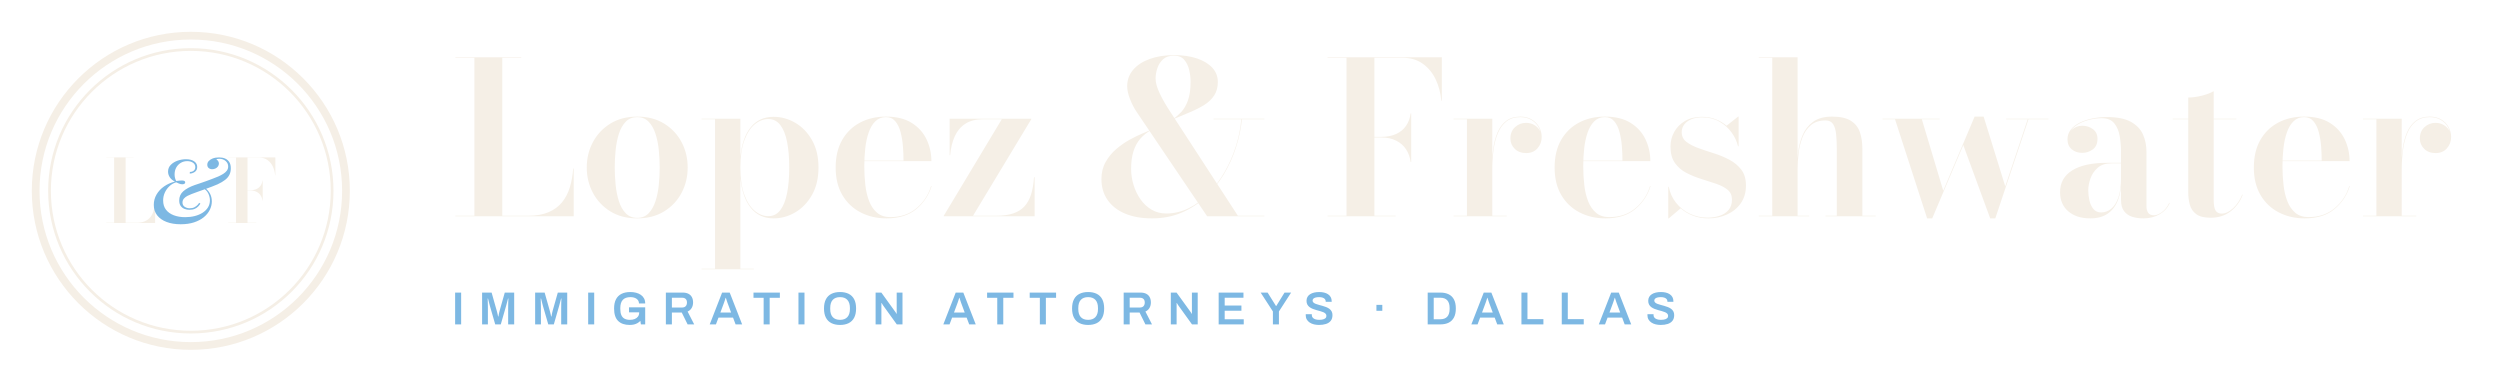
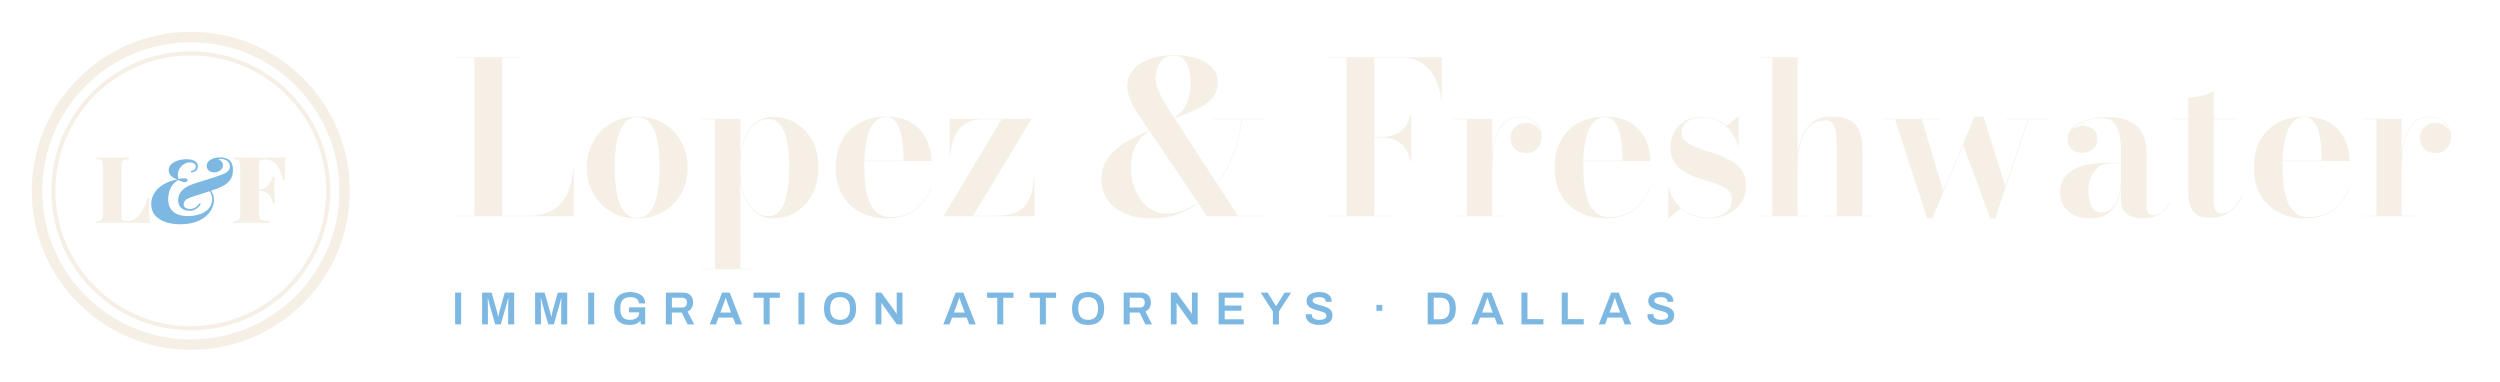
<svg xmlns="http://www.w3.org/2000/svg" viewBox="-100 -100 7861 1200">
  <g transform="scale(0.7143)">
-     <path d="M17.0 700 A683.0 683.0 0 1 1 1383.0 700 A683.0 683.0 0 1 1 17.0 700 Z" fill="none" stroke="#F5EFE6" stroke-width="34" />
-     <path d="M78.0 700 A622.0 622.0 0 1 1 1322.0 700 A622.0 622.0 0 1 1 78.0 700 Z" fill="none" stroke="#F5EFE6" stroke-width="12" />
-     <path transform="translate(321.0,841.6)" d="M6.932 0.0V-0.963H41.402V-287.887H6.932V-288.85H126.516V-287.887H92.047V-0.963H139.418Q161.178 -0.963 176.199 -7.414Q191.219 -13.865 200.655 -25.419Q210.09 -36.973 214.808 -52.667Q219.526 -68.361 220.874 -86.655H221.837V0.0Z" fill="#F5EFE6" />
-     <path transform="translate(523.0,841.6)" d="M219.102 -85.162Q215.504 -79.165 209.506 -72.767Q203.509 -66.37 194.113 -62.172Q184.717 -57.974 170.724 -57.974Q159.928 -57.974 149.733 -61.772Q139.538 -65.571 132.741 -74.567Q125.944 -83.563 125.944 -99.156Q125.944 -123.945 143.936 -139.737Q161.928 -155.53 193.513 -166.725Q201.91 -169.524 214.904 -173.922Q227.898 -178.32 242.491 -183.518Q257.085 -188.716 271.678 -194.313Q286.272 -199.911 297.867 -204.708Q309.462 -209.906 319.257 -215.903Q329.053 -221.901 335.25 -229.897Q341.447 -237.894 341.447 -248.689Q341.447 -263.482 330.052 -273.078Q318.657 -282.674 301.865 -282.674Q292.269 -282.674 289.47 -279.475Q295.068 -276.676 297.867 -271.678Q300.665 -266.681 300.665 -261.483Q300.665 -254.686 296.467 -248.889Q292.269 -243.091 285.472 -239.893Q278.675 -236.694 271.079 -236.694Q261.883 -236.694 255.686 -241.892Q249.488 -247.089 249.488 -256.285Q249.488 -265.881 255.885 -272.678Q262.283 -279.475 271.079 -283.073Q278.275 -286.272 286.272 -287.471Q294.268 -288.671 301.465 -288.671Q316.658 -288.671 328.053 -283.673Q339.448 -278.675 346.245 -268.28Q353.042 -257.885 353.042 -240.692Q353.042 -224.699 346.845 -212.105Q340.648 -199.511 327.653 -189.515Q314.659 -179.52 295.068 -170.324Q284.273 -165.526 269.479 -159.928Q254.686 -154.331 238.693 -148.534Q222.7 -142.736 207.707 -137.538Q192.714 -132.341 180.719 -127.543Q171.923 -124.344 162.527 -119.547Q153.131 -114.749 146.734 -107.552Q140.337 -100.355 140.337 -89.96Q140.337 -77.565 150.133 -71.168Q159.928 -64.771 172.323 -64.771Q184.717 -64.771 193.114 -69.369Q201.51 -73.967 206.707 -79.564Q211.905 -85.162 213.504 -88.76ZM172.723 -224.699Q183.118 -224.699 189.915 -230.297Q196.712 -235.894 196.712 -245.89Q196.712 -258.284 186.517 -265.281Q176.321 -272.278 161.128 -272.278Q145.535 -272.278 132.741 -264.682Q119.946 -257.085 112.75 -243.891Q105.553 -230.697 105.553 -213.504Q105.553 -206.707 107.152 -199.311Q108.751 -191.914 112.75 -184.717Q119.946 -185.917 127.143 -186.517Q134.34 -187.116 137.938 -187.116Q152.332 -187.116 152.332 -178.72Q152.332 -174.322 148.334 -172.323Q144.335 -170.324 139.937 -170.324Q132.341 -170.324 124.544 -173.722Q116.748 -177.121 112.35 -179.12Q95.557 -173.922 82.763 -161.928Q69.969 -149.933 62.572 -133.74Q55.175 -117.547 55.175 -99.156Q55.175 -74.767 67.57 -58.574Q79.964 -42.381 101.954 -33.985Q123.945 -25.589 152.332 -25.589Q174.722 -25.589 194.313 -30.586Q213.904 -35.584 228.898 -45.18Q243.891 -54.775 252.487 -68.569Q261.083 -82.363 261.083 -99.955Q261.083 -114.749 253.886 -129.942Q246.69 -145.135 229.097 -154.731L234.695 -157.929Q251.487 -146.734 260.483 -130.941Q269.479 -115.148 269.479 -95.157Q269.479 -75.966 260.483 -57.774Q251.487 -39.582 234.095 -25.389Q216.703 -11.195 191.314 -2.799Q165.926 5.597 132.341 5.597Q96.757 5.597 70.169 -4.598Q43.58 -14.793 28.787 -33.785Q13.994 -52.776 13.994 -79.964Q13.994 -104.353 25.988 -125.144Q37.983 -145.935 58.974 -160.728Q79.964 -175.521 107.152 -182.318Q91.959 -189.515 84.362 -201.31Q76.766 -213.105 76.766 -225.899Q76.766 -243.891 88.96 -256.085Q101.155 -268.28 119.147 -274.477Q137.139 -280.674 155.53 -280.674Q178.72 -280.674 191.914 -271.279Q205.108 -261.883 205.108 -246.69Q205.108 -231.896 194.313 -224.699Q183.518 -217.503 172.323 -217.503Z" fill="#7DB8E3" />
-     <path transform="translate(857.6,841.6)" d="M157.905 -98.594Q156.172 -111.496 149.528 -121.606Q142.885 -131.716 131.523 -137.396Q120.162 -143.077 104.756 -143.077H79.53V-144.233H104.756Q120.162 -144.233 131.523 -149.432Q142.885 -154.631 149.528 -164.26Q156.172 -173.888 157.905 -186.79H158.868V-98.594ZM214.52 -288.85V-209.898H213.557Q211.824 -230.503 203.543 -248.219Q195.263 -265.935 180.146 -276.911Q165.03 -287.887 143.077 -287.887H92.047V-0.963H130.56V0.0H6.932V-0.963H41.402V-287.887H6.932V-288.85Z" fill="#F5EFE6" />
+     <path d="M23.0 700 A677.0 677.0 0 1 1 1377.0 700 A677.0 677.0 0 1 1 23.0 700 Z" fill="none" stroke="#F5EFE6" stroke-width="46" />
+     <path d="M95.0 700 A605.0 605.0 0 1 1 1305.0 700 A605.0 605.0 0 1 1 95.0 700 Z" fill="none" stroke="#F5EFE6" stroke-width="18" />
+     <path transform="translate(272.2,841.6)" d="M156.257 -288.85V-280.691Q142.385 -280.283 135.246 -277.631Q128.106 -274.979 125.658 -267.839Q123.21 -260.7 123.21 -245.604V-35.086Q123.21 -24.071 124.842 -18.563Q126.474 -13.055 130.962 -11.219Q135.45 -9.384 144.017 -9.384H157.481Q168.088 -9.384 180.327 -17.543Q192.567 -25.703 204.194 -39.982Q215.822 -54.261 224.389 -72.417Q232.957 -90.572 236.629 -110.155H246.012Q244.788 -95.467 244.788 -72.621Q244.788 -62.013 245.196 -41.818Q245.604 -21.623 247.644 0.0Q226.837 -0.816 200.727 -1.02Q174.616 -1.224 154.217 -1.224Q143.201 -1.224 126.27 -1.224Q109.339 -1.224 89.552 -1.02Q69.765 -0.816 49.57 -0.612Q29.375 -0.408 11.423 0.0V-8.16Q24.071 -8.976 30.191 -11.423Q36.31 -13.871 38.35 -21.215Q40.39 -28.559 40.39 -43.246V-245.604Q40.39 -260.7 38.35 -267.839Q36.31 -274.979 29.987 -277.631Q23.663 -280.283 11.423 -280.691V-288.85Q23.255 -288.442 42.634 -288.034Q62.013 -287.626 84.044 -287.626Q104.443 -287.626 124.026 -288.034Q143.609 -288.442 156.257 -288.85Z" fill="#F5EFE6" />
+     <path transform="translate(515.2,841.6)" d="M228.698 -83.962Q225.899 -77.565 219.302 -70.568Q212.705 -63.572 202.509 -58.574Q192.314 -53.576 178.72 -53.576Q166.326 -53.576 154.931 -58.374Q143.536 -63.172 136.339 -73.767Q129.142 -84.362 129.142 -101.155Q129.142 -125.944 146.934 -144.136Q164.726 -162.327 200.31 -173.522Q212.305 -177.521 225.299 -181.519Q238.293 -185.517 252.087 -189.715Q265.881 -193.913 279.275 -198.311Q292.669 -202.709 305.463 -207.107Q317.058 -211.106 328.853 -215.903Q340.648 -220.701 348.644 -228.498Q356.64 -236.294 356.64 -249.089Q356.64 -264.682 345.046 -273.278Q333.451 -281.874 317.058 -281.874Q309.861 -281.874 305.863 -279.875Q316.258 -275.877 321.256 -269.279Q326.254 -262.682 326.254 -253.886Q326.254 -244.291 320.457 -237.294Q314.659 -230.297 305.863 -226.499Q297.067 -222.7 287.471 -222.7Q273.078 -222.7 263.882 -230.697Q254.686 -238.693 254.686 -251.088Q254.686 -262.682 262.083 -270.679Q269.479 -278.675 281.074 -283.073Q289.47 -286.672 298.666 -287.671Q307.862 -288.671 314.659 -288.671Q330.252 -288.671 343.046 -283.473Q355.841 -278.275 363.038 -266.081Q370.234 -253.886 370.234 -232.696Q370.234 -209.506 360.439 -193.513Q350.643 -177.521 331.851 -166.126Q313.06 -154.731 285.472 -145.935Q274.277 -141.936 262.283 -137.938Q250.288 -133.94 237.694 -130.142Q225.099 -126.343 212.905 -122.345Q200.71 -118.347 189.515 -114.749Q178.32 -111.15 170.124 -106.552Q161.928 -101.954 157.729 -95.957Q153.531 -89.96 153.531 -82.363Q153.531 -70.768 161.928 -66.17Q170.324 -61.572 180.319 -61.572Q191.914 -61.572 200.51 -65.97Q209.106 -70.369 214.504 -76.366Q219.902 -82.363 222.301 -86.761ZM185.917 -229.497Q194.713 -229.497 200.71 -234.895Q206.707 -240.292 206.707 -248.289Q206.707 -256.285 199.911 -261.483Q193.114 -266.681 181.519 -266.681Q167.925 -266.681 155.73 -259.684Q143.536 -252.687 135.739 -240.093Q127.943 -227.498 127.943 -210.706Q127.943 -206.707 128.742 -202.509Q129.542 -198.311 130.741 -194.313Q137.938 -195.513 145.135 -196.112Q152.332 -196.712 155.93 -196.712Q170.324 -196.712 170.324 -188.316Q170.324 -183.918 166.326 -181.919Q162.327 -179.919 157.929 -179.919Q150.333 -179.919 142.536 -183.318Q134.74 -186.716 130.342 -188.716Q117.547 -183.518 107.152 -170.924Q96.757 -158.329 90.959 -141.337Q85.162 -124.344 85.162 -104.753Q85.162 -80.364 95.357 -63.771Q105.553 -47.179 125.144 -38.783Q144.735 -30.386 172.323 -30.386Q191.914 -30.386 210.906 -34.784Q229.897 -39.182 245.09 -48.178Q260.284 -57.174 269.479 -71.368Q278.675 -85.562 278.675 -104.753Q278.675 -119.946 271.279 -134.14Q263.882 -148.334 245.09 -156.73L249.488 -160.728Q267.48 -152.732 277.076 -137.139Q286.672 -121.546 286.672 -101.555Q286.672 -82.763 277.876 -63.971Q269.08 -45.18 250.688 -29.387Q232.296 -13.594 204.309 -3.998Q176.321 5.597 138.338 5.597Q102.354 5.597 73.367 -4.198Q44.38 -13.994 27.388 -33.785Q10.395 -53.576 10.395 -83.163Q10.395 -109.951 24.389 -131.941Q38.383 -153.931 64.171 -169.524Q89.96 -185.117 125.144 -191.914Q105.553 -197.911 96.557 -208.907Q87.561 -219.902 87.561 -232.696Q87.561 -248.689 99.156 -259.284Q110.75 -269.879 128.542 -275.277Q146.335 -280.674 165.126 -280.674Q191.514 -280.674 203.709 -271.878Q215.903 -263.082 215.903 -249.488Q215.903 -235.495 205.908 -228.898Q195.912 -222.301 185.917 -222.301Z" fill="#7DB8E3" />
+     <path transform="translate(876.9,841.6)" d="M239.485 -288.85Q237.853 -268.451 237.241 -249.48Q236.629 -230.509 236.629 -220.31Q236.629 -211.742 237.037 -203.99Q237.445 -196.239 237.853 -190.935H228.469Q221.534 -224.797 209.294 -244.176Q197.055 -263.556 182.571 -271.511Q168.088 -279.467 153.401 -279.467H148.097Q137.489 -279.467 132.186 -277.631Q126.882 -275.795 125.046 -270.491Q123.21 -265.187 123.21 -253.764V-47.326Q123.21 -31.007 126.678 -22.643Q130.146 -14.279 139.937 -11.831Q149.729 -9.384 168.496 -9.384V0.0Q154.625 -0.408 132.186 -0.816Q109.747 -1.224 84.452 -1.224Q65.685 -1.224 46.918 -0.816Q28.151 -0.408 11.423 0.0V-8.16Q24.071 -8.976 30.191 -11.423Q36.31 -13.871 38.35 -21.215Q40.39 -28.559 40.39 -43.246V-245.604Q40.39 -260.7 38.35 -267.839Q36.31 -274.979 29.987 -277.631Q23.663 -280.283 11.423 -280.691V-288.85Q29.375 -288.442 49.57 -288.238Q69.765 -288.034 89.552 -287.83Q109.339 -287.626 126.27 -287.626Q143.201 -287.626 154.217 -287.626Q172.984 -287.626 196.851 -287.83Q220.718 -288.034 239.485 -288.85ZM180.327 -149.321Q180.327 -149.321 180.327 -145.241Q180.327 -141.161 180.327 -141.161H110.971Q110.971 -141.161 110.971 -145.241Q110.971 -149.321 110.971 -149.321ZM192.159 -203.174Q190.527 -179.919 190.731 -167.68Q190.935 -155.441 190.935 -145.241Q190.935 -135.042 191.343 -122.802Q191.751 -110.563 193.383 -87.308H183.999Q181.551 -102.403 174.004 -114.643Q166.456 -126.882 154.625 -134.022Q142.793 -141.161 127.29 -141.161V-149.321Q138.713 -149.321 148.097 -154.217Q157.481 -159.112 164.62 -167.272Q171.76 -175.432 176.452 -184.815Q181.143 -194.199 182.775 -203.174Z" fill="#F5EFE6" />
  </g>
  <path transform="translate(1320.0,580.0)" d="M12.0 0.0V-1.667H71.667V-498.333H12.0V-500.0H219.0V-498.333H159.333V-1.667H241.333Q279.0 -1.667 305.0 -12.833Q331.0 -24.0 347.333 -44.0Q363.667 -64.0 371.833 -91.167Q380.0 -118.333 382.333 -150.0H384.0V0.0ZM583.667 6.667Q534.667 6.667 499.167 -15.333Q463.667 -37.333 444.333 -73.667Q425 -110.0 425 -153.333Q425 -196.667 444.333 -233.0Q463.667 -269.333 499.167 -291.333Q534.667 -313.333 583.667 -313.333Q632.667 -313.333 668.333 -291.333Q704.0 -269.333 723.167 -233.0Q742.333 -196.667 742.333 -153.333Q742.333 -110.0 723.167 -73.667Q704.0 -37.333 668.333 -15.333Q632.667 6.667 583.667 6.667ZM583.667 5.0Q605.667 5.0 619.5 -9.333Q633.333 -23.667 641.0 -47.0Q648.667 -70.333 651.5 -98.333Q654.333 -126.333 654.333 -153.333Q654.333 -180.667 651.5 -208.5Q648.667 -236.333 641.0 -259.667Q633.333 -283.0 619.5 -297.333Q605.667 -311.667 583.667 -311.667Q561.667 -311.667 547.667 -297.333Q533.667 -283.0 526.167 -259.667Q518.667 -236.333 515.833 -208.5Q513.0 -180.667 513.0 -153.333Q513.0 -126.333 515.833 -98.333Q518.667 -70.333 526.167 -47.0Q533.667 -23.667 547.667 -9.333Q561.667 5.0 583.667 5.0ZM786.0 166.667V165.0H828.333V-305.0H786.0V-306.667H908.0V-186.0Q914.0 -247.0 940.667 -279.833Q967.333 -312.667 1012.333 -312.667Q1048.667 -312.667 1081.0 -293.667Q1113.333 -274.667 1133.5 -239Q1153.667 -203.333 1153.667 -153.333Q1153.667 -103.333 1133.5 -67.5Q1113.333 -31.667 1081.0 -12.5Q1048.667 6.667 1012.333 6.667Q967.333 6.667 940.667 -26.667Q914.0 -60.0 908.0 -120.667V165.0H950.333V166.667ZM996.0 -0.333Q1019.0 -0.333 1033.5 -19.167Q1048.0 -38.0 1054.833 -72.333Q1061.667 -106.667 1061.667 -153.333Q1061.667 -200.0 1054.833 -234.167Q1048.0 -268.333 1033.5 -287.0Q1019.0 -305.667 996.0 -305.667Q973.0 -305.667 952.833 -288.833Q932.667 -272.0 920.333 -238.167Q908.0 -204.333 908.0 -153.333Q908.0 -102.333 920.333 -68.333Q932.667 -34.333 952.833 -17.333Q973.0 -0.333 996.0 -0.333ZM1367.667 6.667Q1322.333 6.667 1286.0 -12.167Q1249.667 -31.0 1228.667 -66.667Q1207.667 -102.333 1207.667 -153.333Q1207.667 -204.333 1228.167 -240Q1248.667 -275.667 1284.333 -294.5Q1320.0 -313.333 1365.667 -313.333Q1415.333 -313.333 1446.833 -293.5Q1478.333 -273.667 1493.5 -241.667Q1508.667 -209.667 1508.667 -173.333H1252.333V-175.0H1421.0Q1421.0 -196.333 1419.167 -219.833Q1417.333 -243.333 1411.833 -264.333Q1406.333 -285.333 1395.333 -298.5Q1384.333 -311.667 1365.667 -311.667Q1345.667 -311.667 1332.333 -298.5Q1319.0 -285.333 1311.333 -263.0Q1303.667 -240.667 1300.667 -213.333Q1297.667 -186.0 1297.667 -157.333Q1297.667 -126.667 1301.0 -97.833Q1304.333 -69.0 1313.333 -46.5Q1322.333 -24.0 1338.333 -10.667Q1354.333 2.667 1379.333 2.667Q1428.667 2.667 1462.0 -25.5Q1495.333 -53.667 1507.667 -95.0H1509.333Q1496.333 -52.0 1461.333 -22.667Q1426.333 6.667 1367.667 6.667ZM1547.667 0.0V-1.667L1730 -305.0H1671Q1637 -305.0 1615.167 -290.667Q1593.333 -276.333 1582.0 -251.0Q1570.667 -225.667 1567.667 -192.0H1566V-306.667H1822.667V-305.0L1639.667 -1.667H1713Q1744.333 -1.667 1766.0 -9.0Q1787.667 -16.333 1801.333 -31.167Q1815 -46.0 1822.167 -68.833Q1829.333 -91.667 1831.333 -122.667H1833.333V0.0ZM2375.667 0.0 2155.0 -326.667Q2142.0 -345.667 2133.167 -368.5Q2124.333 -391.333 2124.333 -408.667Q2124.333 -438.667 2143.167 -460.667Q2162.0 -482.667 2195.333 -494.667Q2228.667 -506.667 2272.333 -506.667Q2313.0 -506.667 2344.0 -496.167Q2375.0 -485.667 2392.167 -466.833Q2409.333 -448.0 2409.333 -422.333Q2409.333 -397.667 2398.167 -380.333Q2387.0 -363.0 2367.333 -350.5Q2347.667 -338.0 2322.333 -327.5Q2297.0 -317.0 2269.667 -305.333L2269.0 -306.0Q2281.0 -314.0 2293.833 -327.333Q2306.667 -340.667 2315.167 -363.667Q2323.667 -386.667 2323.667 -423.0Q2323.667 -440.667 2319.333 -459.667Q2315.0 -478.667 2303.833 -491.833Q2292.667 -505.0 2271.333 -505.0Q2250.0 -505.0 2237.5 -493.833Q2225.0 -482.667 2219.333 -466.0Q2213.667 -449.333 2213.667 -432.667Q2213.667 -413.667 2226.667 -386.167Q2239.667 -358.667 2261.0 -326.667L2472.333 -1.667H2555.667V0.0ZM2202.333 6.667Q2153.0 6.667 2117.333 -8.5Q2081.667 -23.667 2062.5 -51.5Q2043.333 -79.333 2043.333 -116.667Q2043.333 -147.0 2056.5 -170.5Q2069.667 -194.0 2090.167 -211.5Q2110.667 -229.0 2133.0 -241.167Q2155.333 -253.333 2173.5 -260.833Q2191.667 -268.333 2200.0 -272.0L2200.333 -271.333Q2179.333 -260.0 2165.167 -243.333Q2151.0 -226.667 2143.833 -203.5Q2136.667 -180.333 2136.667 -149.333Q2136.667 -124.0 2144.167 -99.0Q2151.667 -74.0 2166.0 -53.5Q2180.333 -33.0 2200.833 -20.833Q2221.333 -8.667 2247.0 -8.667Q2283.667 -8.667 2317.333 -25.167Q2351.0 -41.667 2379.5 -71.0Q2408.0 -100.333 2430.0 -138.167Q2452.0 -176.0 2465.833 -219.167Q2479.667 -262.333 2483.333 -306.667H2485.333Q2481.0 -262.0 2466.667 -217.167Q2452.333 -172.333 2428.333 -132.167Q2404.333 -92.0 2371.0 -60.667Q2337.667 -29.333 2295.5 -11.333Q2253.333 6.667 2202.333 6.667ZM2395.667 -305.0V-306.667H2555.667V-305.0ZM3015.667 -170.667Q3012.667 -193.0 3001.167 -210.5Q2989.667 -228.0 2970.0 -237.833Q2950.333 -247.667 2923.667 -247.667H2880V-249.667H2923.667Q2950.333 -249.667 2970.0 -258.667Q2989.667 -267.667 3001.167 -284.333Q3012.667 -301.0 3015.667 -323.333H3017.333V-170.667ZM3113.667 -500.0V-363.333H3112Q3109 -399.0 3094.667 -429.667Q3080.333 -460.333 3054.167 -479.333Q3028 -498.333 2990 -498.333H2901.667V-1.667H2968.333V0.0H2754.333V-1.667H2814V-498.333H2754.333V-500.0ZM3271 -147.333Q3271 -180.667 3275 -210.5Q3279 -240.333 3288.833 -263.5Q3298.667 -286.667 3316.167 -300.0Q3333.667 -313.333 3360.667 -313.333Q3381.667 -313.333 3396.667 -304.167Q3411.667 -295.0 3419.667 -280.5Q3427.667 -266.0 3427.667 -249.333Q3427.667 -228.667 3414.5 -213.667Q3401.333 -198.667 3379 -198.667Q3356.333 -198.667 3342.833 -212.167Q3329.333 -225.667 3329.333 -244.333Q3329.333 -267.0 3344.0 -280.333Q3358.667 -293.667 3378.333 -293.667Q3392.667 -293.667 3403.667 -287.333Q3414.667 -281.0 3421.0 -271.0Q3427.333 -261.0 3427.333 -249.333H3426Q3426 -265.333 3418.167 -279.5Q3410.333 -293.667 3395.667 -302.667Q3381 -311.667 3360.333 -311.667Q3334 -311.667 3316.833 -298.167Q3299.667 -284.667 3290.0 -261.5Q3280.333 -238.333 3276.333 -208.833Q3272.333 -179.333 3272.333 -147.333ZM3272.333 -306.667V-1.667H3318V0.0H3150.333V-1.667H3192.667V-305.0H3150.333V-306.667ZM3628.333 6.667Q3583 6.667 3546.667 -12.167Q3510.333 -31.0 3489.333 -66.667Q3468.333 -102.333 3468.333 -153.333Q3468.333 -204.333 3488.833 -240Q3509.333 -275.667 3545 -294.5Q3580.667 -313.333 3626.333 -313.333Q3676 -313.333 3707.5 -293.5Q3739 -273.667 3754.167 -241.667Q3769.333 -209.667 3769.333 -173.333H3513V-175.0H3681.667Q3681.667 -196.333 3679.833 -219.833Q3678 -243.333 3672.5 -264.333Q3667 -285.333 3656 -298.5Q3645 -311.667 3626.333 -311.667Q3606.333 -311.667 3593 -298.5Q3579.667 -285.333 3572 -263.0Q3564.333 -240.667 3561.333 -213.333Q3558.333 -186.0 3558.333 -157.333Q3558.333 -126.667 3561.667 -97.833Q3565 -69.0 3574 -46.5Q3583 -24.0 3599 -10.667Q3615 2.667 3640 2.667Q3689.333 2.667 3722.667 -25.5Q3756 -53.667 3768.333 -95.0H3770Q3757 -52.0 3722 -22.667Q3687 6.667 3628.333 6.667ZM3825.667 6.667V-92.667H3827.333Q3832.667 -64.333 3850.167 -42.333Q3867.667 -20.333 3893.5 -8.0Q3919.333 4.333 3949.333 4.333Q3970.333 4.333 3987.833 -1.667Q4005.333 -7.667 4015.667 -20.167Q4026 -32.667 4026 -52.333Q4026 -72.0 4012.167 -83.333Q3998.333 -94.667 3976.167 -102.167Q3954 -109.667 3929.333 -117.333Q3904.667 -125.0 3882.5 -136.5Q3860.333 -148.0 3846.5 -167.667Q3832.667 -187.333 3832.667 -219.333Q3832.667 -243.667 3844.333 -265.0Q3856 -286.333 3878.167 -299.5Q3900.333 -312.667 3931.667 -312.667Q3955.667 -312.667 3975.167 -304.833Q3994.667 -297.0 4009 -284.667L4045.333 -313.333H4047V-220.0H4045Q4039.667 -243.0 4024.667 -263.667Q4009.667 -284.333 3986.333 -297.667Q3963 -311.0 3932.333 -311.0Q3913 -311.0 3898.667 -305.167Q3884.333 -299.333 3876.167 -288.833Q3868 -278.333 3868 -264.333Q3868 -245.333 3882.667 -234.0Q3897.333 -222.667 3920.333 -214.333Q3943.333 -206.0 3969.0 -198.0Q3994.667 -190.0 4017.667 -177.833Q4040.667 -165.667 4055.333 -146.5Q4070 -127.333 4070 -96.667Q4070 -64.0 4053.667 -40.833Q4037.333 -17.667 4010.333 -5.5Q3983.333 6.667 3952 6.667Q3926.333 6.667 3904.0 -1.667Q3881.667 -10.0 3864.667 -25.0L3827.333 6.667ZM4110.333 0.0V-1.667H4152.667V-498.333H4110.333V-500.0H4232.333V-1.667H4268.667V0.0ZM4320.0 0.0V-1.667H4355.667V-209.0Q4355.667 -237.333 4353.5 -258.0Q4351.333 -278.667 4343.833 -290.0Q4336.333 -301.333 4320.333 -301.333Q4291.333 -301.333 4273.833 -286.167Q4256.333 -271.0 4247.333 -247.333Q4238.333 -223.667 4235.333 -197.333Q4232.333 -171.0 4232.333 -148.667L4230.667 -146.333Q4230.667 -170.667 4233.833 -199.333Q4237.0 -228.0 4247.667 -254.0Q4258.333 -280.0 4280.667 -296.667Q4303.0 -313.333 4341.0 -313.333Q4379.0 -313.333 4399.667 -300.333Q4420.333 -287.333 4428.167 -264.5Q4436.0 -241.667 4436.0 -212.667V-1.667H4478.0V0.0ZM5021.333 -306.667V-305.0H4958.333L4854 6.667H4838L4753.333 -224.0L4655.667 6.667H4639.667L4538.667 -305.0H4499.333V-306.667H4679V-305.0H4623L4690.333 -80.333L4789 -313.333H4817.333L4885.333 -94.0L4956 -305.0H4888V-306.667ZM5319.667 6.667Q5300.333 6.667 5284.5 1.667Q5268.667 -3.333 5259.0 -16Q5249.333 -28.667 5249.333 -51.0V-203.0Q5249.333 -227.0 5245.333 -251.333Q5241.333 -275.667 5228.333 -292.0Q5215.333 -308.333 5188.667 -308.333Q5171.333 -308.333 5153.0 -304.167Q5134.667 -300.0 5118.667 -291.667Q5102.667 -283.333 5092.833 -271.0Q5083.0 -258.667 5083.0 -242.0H5081.667Q5081.667 -261.333 5095.667 -273.0Q5109.667 -284.667 5127.333 -284.667Q5146.333 -284.667 5160.833 -274.0Q5175.333 -263.333 5175.333 -243.333Q5175.333 -221.0 5160.5 -210.167Q5145.667 -199.333 5127.333 -199.333Q5107.667 -199.333 5094.333 -210.5Q5081.0 -221.667 5081.0 -242.0Q5081.0 -259.333 5091.5 -272.5Q5102.0 -285.667 5119.667 -294.333Q5137.333 -303.0 5159.333 -307.5Q5181.333 -312.0 5204.0 -312.0Q5253.0 -312.0 5280.167 -297.0Q5307.333 -282.0 5318.333 -257.167Q5329.333 -232.333 5329.333 -203.0V-31.0Q5329.333 -19.333 5334.5 -11.167Q5339.667 -3.0 5353.333 -3.0Q5363.667 -3.0 5377.833 -13.0Q5392.0 -23.0 5401.0 -42.333L5402.333 -41.333Q5392.667 -19.0 5370.5 -6.167Q5348.333 6.667 5319.667 6.667ZM5152.667 6.667Q5109.333 6.667 5083.5 -15.5Q5057.667 -37.667 5057.667 -75.667Q5057.667 -120.333 5095.833 -144.167Q5134.0 -168.0 5205.0 -168.0H5280.333V-166.333H5218.667Q5191.667 -166.333 5175.833 -152.333Q5160.0 -138.333 5153.167 -118.667Q5146.333 -99.0 5146.333 -81.667Q5146.333 -65.667 5150.0 -49.5Q5153.667 -33.333 5162.667 -22.667Q5171.667 -12.0 5187.0 -12.0Q5204.0 -12.0 5218.167 -23.333Q5232.333 -34.667 5240.833 -58.667Q5249.333 -82.667 5249.333 -120.333H5251.0Q5251.0 -81.333 5240.5 -52.833Q5230.0 -24.333 5208.333 -8.833Q5186.667 6.667 5152.667 6.667ZM5531.333 4.667Q5501 4.667 5485.833 -6.667Q5470.667 -18.0 5465.667 -36.333Q5460.667 -54.667 5460.667 -76.0V-373.333Q5480 -373.333 5503 -379.0Q5526 -384.667 5540.667 -393.333V-52.667Q5540.667 -27.667 5546.667 -18.0Q5552.667 -8.333 5566 -8.333Q5583.333 -8.333 5601.5 -25.0Q5619.667 -41.667 5630.333 -68.0L5632 -67.667Q5620 -35.667 5594 -15.5Q5568 4.667 5531.333 4.667ZM5412 -305.0V-306.667H5612V-305.0ZM5827 6.667Q5781.667 6.667 5745.333 -12.167Q5709 -31.0 5688 -66.667Q5667 -102.333 5667 -153.333Q5667 -204.333 5687.5 -240Q5708 -275.667 5743.667 -294.5Q5779.333 -313.333 5825 -313.333Q5874.667 -313.333 5906.167 -293.5Q5937.667 -273.667 5952.833 -241.667Q5968 -209.667 5968 -173.333H5711.667V-175.0H5880.333Q5880.333 -196.333 5878.5 -219.833Q5876.667 -243.333 5871.167 -264.333Q5865.667 -285.333 5854.667 -298.5Q5843.667 -311.667 5825 -311.667Q5805 -311.667 5791.667 -298.5Q5778.333 -285.333 5770.667 -263.0Q5763 -240.667 5760 -213.333Q5757 -186.0 5757 -157.333Q5757 -126.667 5760.333 -97.833Q5763.667 -69.0 5772.667 -46.5Q5781.667 -24.0 5797.667 -10.667Q5813.667 2.667 5838.667 2.667Q5888 2.667 5921.333 -25.5Q5954.667 -53.667 5967 -95.0H5968.667Q5955.667 -52.0 5920.667 -22.667Q5885.667 6.667 5827 6.667ZM6130.667 -147.333Q6130.667 -180.667 6134.667 -210.5Q6138.667 -240.333 6148.5 -263.5Q6158.333 -286.667 6175.833 -300.0Q6193.333 -313.333 6220.333 -313.333Q6241.333 -313.333 6256.333 -304.167Q6271.333 -295.0 6279.333 -280.5Q6287.333 -266.0 6287.333 -249.333Q6287.333 -228.667 6274.167 -213.667Q6261 -198.667 6238.667 -198.667Q6216 -198.667 6202.5 -212.167Q6189 -225.667 6189 -244.333Q6189 -267.0 6203.667 -280.333Q6218.333 -293.667 6238 -293.667Q6252.333 -293.667 6263.333 -287.333Q6274.333 -281.0 6280.667 -271.0Q6287 -261.0 6287 -249.333H6285.667Q6285.667 -265.333 6277.833 -279.5Q6270 -293.667 6255.333 -302.667Q6240.667 -311.667 6220 -311.667Q6193.667 -311.667 6176.5 -298.167Q6159.333 -284.667 6149.667 -261.5Q6140 -238.333 6136 -208.833Q6132 -179.333 6132 -147.333ZM6132 -306.667V-1.667H6177.667V0.0H6010V-1.667H6052.333V-305.0H6010V-306.667Z" fill="#F5EFE6" />
  <path transform="translate(1320.0,920.0)" d="M11.079 0.0V-100.0H30.029V0.0ZM95.918 0.0V-100.0H125.802L141.545 -44.315Q142.42 -41.399 143.294 -37.755Q144.169 -34.111 144.971 -30.758Q145.773 -27.405 146.21 -24.927H147.376Q147.668 -27.114 148.251 -30.321Q148.834 -33.528 149.636 -37.245Q150.437 -40.962 151.458 -44.461L167.201 -100.0H196.793V0.0H177.843V-50.583Q177.843 -57.289 177.988 -63.994Q178.134 -70.7 178.353 -75.51Q178.571 -80.321 178.571 -81.195H177.405Q177.114 -79.883 175.948 -75.51Q174.781 -71.137 173.469 -66.035Q172.157 -60.933 171.137 -57.289L154.665 0.0H137.172L120.7 -57.143Q119.825 -60.204 118.732 -64.504Q117.638 -68.805 116.545 -73.324Q115.452 -77.843 114.577 -81.195H113.411Q113.557 -77.259 113.703 -71.793Q113.848 -66.327 113.994 -60.714Q114.14 -55.102 114.14 -50.583V0.0ZM262.682 0.0V-100.0H292.566L308.309 -44.315Q309.184 -41.399 310.058 -37.755Q310.933 -34.111 311.735 -30.758Q312.536 -27.405 312.974 -24.927H314.14Q314.431 -27.114 315.015 -30.321Q315.598 -33.528 316.399 -37.245Q317.201 -40.962 318.222 -44.461L333.965 -100.0H363.557V0.0H344.606V-50.583Q344.606 -57.289 344.752 -63.994Q344.898 -70.7 345.117 -75.51Q345.335 -80.321 345.335 -81.195H344.169Q343.878 -79.883 342.711 -75.51Q341.545 -71.137 340.233 -66.035Q338.921 -60.933 337.901 -57.289L321.429 0.0H303.936L287.464 -57.143Q286.589 -60.204 285.496 -64.504Q284.402 -68.805 283.309 -73.324Q282.216 -77.843 281.341 -81.195H280.175Q280.321 -77.259 280.466 -71.793Q280.612 -66.327 280.758 -60.714Q280.904 -55.102 280.904 -50.583V0.0ZM429.446 0.0V-100.0H448.397V0.0ZM559.767 1.749Q536.589 1.749 523.761 -10.714Q510.933 -23.178 510.933 -50.0Q510.933 -67.638 516.983 -79.082Q523.032 -90.525 534.475 -96.137Q545.918 -101.749 561.953 -101.749Q571.574 -101.749 580.029 -99.563Q588.484 -97.376 594.971 -92.93Q601.458 -88.484 605.102 -81.778Q608.746 -75.073 608.746 -65.889H589.213Q589.213 -70.7 587.099 -74.417Q584.985 -78.134 581.268 -80.685Q577.551 -83.236 572.741 -84.475Q567.93 -85.714 562.536 -85.714Q554.519 -85.714 548.469 -83.601Q542.42 -81.487 538.411 -77.187Q534.402 -72.886 532.434 -66.472Q530.466 -60.058 530.466 -51.458V-48.397Q530.466 -36.589 533.819 -29.009Q537.172 -21.429 543.95 -17.857Q550.729 -14.286 560.787 -14.286Q569.388 -14.286 575.875 -16.91Q582.362 -19.534 586.079 -24.563Q589.796 -29.592 589.796 -36.88V-37.901H557.872V-53.644H608.746V0.0H595.19L593.586 -11.079Q589.213 -6.706 584.257 -3.863Q579.3 -1.02 573.324 0.364Q567.347 1.749 559.767 1.749ZM673.761 0.0V-100.0H726.385Q737.464 -100.0 744.752 -96.21Q752.041 -92.42 755.685 -85.423Q759.329 -78.426 759.329 -68.95Q759.329 -59.184 754.956 -51.676Q750.583 -44.169 742.128 -40.379L762.828 0.0H742.128L723.761 -37.172H692.711V0.0ZM692.711 -53.061H724.927Q732.216 -53.061 736.152 -57.289Q740.087 -61.516 740.087 -68.95Q740.087 -73.761 738.338 -77.041Q736.589 -80.321 733.236 -82.07Q729.883 -83.819 724.927 -83.819H692.711ZM811.662 0.0 850.583 -100.0H874.49L913.557 0.0H893.003L884.985 -21.283H839.213L831.195 0.0ZM845.19 -37.318H878.863L868.805 -64.431Q868.222 -65.889 867.42 -68.149Q866.618 -70.408 865.743 -73.105Q864.869 -75.802 863.994 -78.571Q863.12 -81.341 862.391 -83.528H861.662Q860.787 -80.612 859.548 -76.822Q858.309 -73.032 857.143 -69.679Q855.977 -66.327 855.248 -64.431ZM981.195 0.0V-83.673H949.271V-100.0H1032.216V-83.673H1000.146V0.0ZM1090.671 0.0V-100.0H1109.621V0.0ZM1221.429 1.749Q1205.831 1.749 1194.461 -3.863Q1183.09 -9.475 1177.041 -20.991Q1170.991 -32.507 1170.991 -50.0Q1170.991 -67.638 1177.041 -79.082Q1183.09 -90.525 1194.461 -96.137Q1205.831 -101.749 1221.429 -101.749Q1237.172 -101.749 1248.469 -96.137Q1259.767 -90.525 1265.816 -79.082Q1271.866 -67.638 1271.866 -50.0Q1271.866 -32.507 1265.816 -20.991Q1259.767 -9.475 1248.469 -3.863Q1237.172 1.749 1221.429 1.749ZM1221.429 -14.286Q1229.009 -14.286 1234.767 -16.472Q1240.525 -18.659 1244.461 -22.959Q1248.397 -27.259 1250.437 -33.601Q1252.478 -39.942 1252.478 -48.251V-51.458Q1252.478 -59.913 1250.437 -66.327Q1248.397 -72.741 1244.461 -77.041Q1240.525 -81.341 1234.767 -83.528Q1229.009 -85.714 1221.429 -85.714Q1213.848 -85.714 1208.09 -83.528Q1202.332 -81.341 1198.397 -77.041Q1194.461 -72.741 1192.493 -66.327Q1190.525 -59.913 1190.525 -51.458V-48.251Q1190.525 -39.942 1192.493 -33.601Q1194.461 -27.259 1198.397 -22.959Q1202.332 -18.659 1208.09 -16.472Q1213.848 -14.286 1221.429 -14.286ZM1333.236 0.0V-100.0H1351.312L1394.023 -40.962Q1394.752 -40.087 1395.773 -38.557Q1396.793 -37.026 1397.668 -35.569Q1398.542 -34.111 1398.834 -33.236H1399.563Q1399.563 -35.277 1399.563 -37.172Q1399.563 -39.067 1399.563 -40.962V-100.0H1417.784V0.0H1399.854L1356.997 -59.475Q1355.831 -61.224 1354.3 -63.776Q1352.77 -66.327 1352.187 -67.347H1351.458Q1351.458 -65.452 1351.458 -63.484Q1351.458 -61.516 1351.458 -59.475V0.0ZM1546.21 0.0 1585.131 -100.0H1609.038L1648.105 0.0H1627.551L1619.534 -21.283H1573.761L1565.743 0.0ZM1579.738 -37.318H1613.411L1603.353 -64.431Q1602.77 -65.889 1601.968 -68.149Q1601.166 -70.408 1600.292 -73.105Q1599.417 -75.802 1598.542 -78.571Q1597.668 -81.341 1596.939 -83.528H1596.21Q1595.335 -80.612 1594.096 -76.822Q1592.857 -73.032 1591.691 -69.679Q1590.525 -66.327 1589.796 -64.431ZM1715.743 0.0V-83.673H1683.819V-100.0H1766.764V-83.673H1734.694V0.0ZM1849.708 0.0V-83.673H1817.784V-100.0H1900.729V-83.673H1868.659V0.0ZM2001.458 1.749Q1985.86 1.749 1974.49 -3.863Q1963.12 -9.475 1957.07 -20.991Q1951.02 -32.507 1951.02 -50.0Q1951.02 -67.638 1957.07 -79.082Q1963.12 -90.525 1974.49 -96.137Q1985.86 -101.749 2001.458 -101.749Q2017.201 -101.749 2028.499 -96.137Q2039.796 -90.525 2045.845 -79.082Q2051.895 -67.638 2051.895 -50.0Q2051.895 -32.507 2045.845 -20.991Q2039.796 -9.475 2028.499 -3.863Q2017.201 1.749 2001.458 1.749ZM2001.458 -14.286Q2009.038 -14.286 2014.796 -16.472Q2020.554 -18.659 2024.49 -22.959Q2028.426 -27.259 2030.466 -33.601Q2032.507 -39.942 2032.507 -48.251V-51.458Q2032.507 -59.913 2030.466 -66.327Q2028.426 -72.741 2024.49 -77.041Q2020.554 -81.341 2014.796 -83.528Q2009.038 -85.714 2001.458 -85.714Q1993.878 -85.714 1988.12 -83.528Q1982.362 -81.341 1978.426 -77.041Q1974.49 -72.741 1972.522 -66.327Q1970.554 -59.913 1970.554 -51.458V-48.251Q1970.554 -39.942 1972.522 -33.601Q1974.49 -27.259 1978.426 -22.959Q1982.362 -18.659 1988.12 -16.472Q1993.878 -14.286 2001.458 -14.286ZM2113.265 0.0V-100.0H2165.889Q2176.968 -100.0 2184.257 -96.21Q2191.545 -92.42 2195.19 -85.423Q2198.834 -78.426 2198.834 -68.95Q2198.834 -59.184 2194.461 -51.676Q2190.087 -44.169 2181.633 -40.379L2202.332 0.0H2181.633L2163.265 -37.172H2132.216V0.0ZM2132.216 -53.061H2164.431Q2171.72 -53.061 2175.656 -57.289Q2179.592 -61.516 2179.592 -68.95Q2179.592 -73.761 2177.843 -77.041Q2176.093 -80.321 2172.741 -82.07Q2169.388 -83.819 2164.431 -83.819H2132.216ZM2261.516 0.0V-100.0H2279.592L2322.303 -40.962Q2323.032 -40.087 2324.052 -38.557Q2325.073 -37.026 2325.948 -35.569Q2326.822 -34.111 2327.114 -33.236H2327.843Q2327.843 -35.277 2327.843 -37.172Q2327.843 -39.067 2327.843 -40.962V-100.0H2346.064V0.0H2328.134L2285.277 -59.475Q2284.111 -61.224 2282.58 -63.776Q2281.05 -66.327 2280.466 -67.347H2279.738Q2279.738 -65.452 2279.738 -63.484Q2279.738 -61.516 2279.738 -59.475V0.0ZM2411.953 0.0V-100.0H2489.942V-83.819H2430.904V-59.184H2483.528V-43.003H2430.904V-16.181H2490.816V0.0ZM2582.507 0.0V-40.671L2544.023 -100.0H2565.889L2592.274 -57.726H2593.003L2619.096 -100.0H2639.796L2601.458 -40.671V0.0ZM2727.551 1.749Q2719.242 1.749 2711.662 -0.073Q2704.082 -1.895 2698.251 -5.758Q2692.42 -9.621 2689.067 -15.379Q2685.714 -21.137 2685.714 -29.009Q2685.714 -29.883 2685.787 -30.758Q2685.86 -31.633 2685.86 -32.07H2704.956Q2704.956 -31.778 2704.883 -30.977Q2704.81 -30.175 2704.81 -29.592Q2704.81 -24.781 2707.58 -21.356Q2710.35 -17.93 2715.598 -16.108Q2720.845 -14.286 2727.988 -14.286Q2732.799 -14.286 2736.516 -14.869Q2740.233 -15.452 2742.93 -16.545Q2745.627 -17.638 2747.376 -19.169Q2749.125 -20.7 2749.927 -22.595Q2750.729 -24.49 2750.729 -26.676Q2750.729 -30.904 2748.105 -33.673Q2745.481 -36.443 2741.035 -38.338Q2736.589 -40.233 2730.977 -41.764Q2725.364 -43.294 2719.461 -44.898Q2713.557 -46.501 2707.945 -48.761Q2702.332 -51.02 2697.886 -54.227Q2693.44 -57.434 2690.816 -62.318Q2688.192 -67.201 2688.192 -74.052Q2688.192 -81.05 2691.181 -86.297Q2694.169 -91.545 2699.636 -94.971Q2705.102 -98.397 2712.391 -100.073Q2719.679 -101.749 2728.28 -101.749Q2736.297 -101.749 2743.367 -100.073Q2750.437 -98.397 2755.831 -94.825Q2761.224 -91.254 2764.286 -85.787Q2767.347 -80.321 2767.347 -72.741V-70.991H2748.542V-72.449Q2748.542 -76.676 2745.991 -79.592Q2743.44 -82.507 2738.848 -84.111Q2734.257 -85.714 2728.134 -85.714Q2721.574 -85.714 2716.91 -84.475Q2712.245 -83.236 2709.767 -80.831Q2707.289 -78.426 2707.289 -74.927Q2707.289 -71.283 2709.913 -68.805Q2712.536 -66.327 2716.983 -64.577Q2721.429 -62.828 2727.041 -61.37Q2732.653 -59.913 2738.557 -58.236Q2744.461 -56.56 2750.073 -54.373Q2755.685 -52.187 2760.131 -48.907Q2764.577 -45.627 2767.201 -40.816Q2769.825 -36.006 2769.825 -29.3Q2769.825 -18.076 2764.359 -11.224Q2758.892 -4.373 2749.344 -1.312Q2739.796 1.749 2727.551 1.749ZM2908.017 -42.711V-61.37H2926.531V-42.711ZM3069.242 0.0V-100.0H3109.329Q3124.49 -100.0 3135.277 -94.606Q3146.064 -89.213 3151.895 -78.207Q3157.726 -67.201 3157.726 -50.0Q3157.726 -32.945 3151.895 -21.866Q3146.064 -10.787 3135.277 -5.394Q3124.49 0.0 3109.329 0.0ZM3088.192 -16.181H3109.329Q3116.327 -16.181 3121.72 -18.222Q3127.114 -20.262 3130.758 -24.271Q3134.402 -28.28 3136.297 -34.329Q3138.192 -40.379 3138.192 -48.397V-51.458Q3138.192 -59.621 3136.297 -65.671Q3134.402 -71.72 3130.758 -75.729Q3127.114 -79.738 3121.72 -81.778Q3116.327 -83.819 3109.329 -83.819H3088.192ZM3206.56 0.0 3245.481 -100.0H3269.388L3308.455 0.0H3287.901L3279.883 -21.283H3234.111L3226.093 0.0ZM3240.087 -37.318H3273.761L3263.703 -64.431Q3263.12 -65.889 3262.318 -68.149Q3261.516 -70.408 3260.641 -73.105Q3259.767 -75.802 3258.892 -78.571Q3258.017 -81.341 3257.289 -83.528H3256.56Q3255.685 -80.612 3254.446 -76.822Q3253.207 -73.032 3252.041 -69.679Q3250.875 -66.327 3250.146 -64.431ZM3363.994 0.0V-100.0H3382.945V-16.472H3433.09V0.0ZM3490.816 0.0V-100.0H3509.767V-16.472H3559.913V0.0ZM3607.289 0.0 3646.21 -100.0H3670.117L3709.184 0.0H3688.63L3680.612 -21.283H3634.84L3626.822 0.0ZM3640.816 -37.318H3674.49L3664.431 -64.431Q3663.848 -65.889 3663.047 -68.149Q3662.245 -70.408 3661.37 -73.105Q3660.496 -75.802 3659.621 -78.571Q3658.746 -81.341 3658.017 -83.528H3657.289Q3656.414 -80.612 3655.175 -76.822Q3653.936 -73.032 3652.77 -69.679Q3651.603 -66.327 3650.875 -64.431ZM3802.041 1.749Q3793.732 1.749 3786.152 -0.073Q3778.571 -1.895 3772.741 -5.758Q3766.91 -9.621 3763.557 -15.379Q3760.204 -21.137 3760.204 -29.009Q3760.204 -29.883 3760.277 -30.758Q3760.35 -31.633 3760.35 -32.07H3779.446Q3779.446 -31.778 3779.373 -30.977Q3779.3 -30.175 3779.3 -29.592Q3779.3 -24.781 3782.07 -21.356Q3784.84 -17.93 3790.087 -16.108Q3795.335 -14.286 3802.478 -14.286Q3807.289 -14.286 3811.006 -14.869Q3814.723 -15.452 3817.42 -16.545Q3820.117 -17.638 3821.866 -19.169Q3823.615 -20.7 3824.417 -22.595Q3825.219 -24.49 3825.219 -26.676Q3825.219 -30.904 3822.595 -33.673Q3819.971 -36.443 3815.525 -38.338Q3811.079 -40.233 3805.466 -41.764Q3799.854 -43.294 3793.95 -44.898Q3788.047 -46.501 3782.434 -48.761Q3776.822 -51.02 3772.376 -54.227Q3767.93 -57.434 3765.306 -62.318Q3762.682 -67.201 3762.682 -74.052Q3762.682 -81.05 3765.671 -86.297Q3768.659 -91.545 3774.125 -94.971Q3779.592 -98.397 3786.88 -100.073Q3794.169 -101.749 3802.77 -101.749Q3810.787 -101.749 3817.857 -100.073Q3824.927 -98.397 3830.321 -94.825Q3835.714 -91.254 3838.776 -85.787Q3841.837 -80.321 3841.837 -72.741V-70.991H3823.032V-72.449Q3823.032 -76.676 3820.481 -79.592Q3817.93 -82.507 3813.338 -84.111Q3808.746 -85.714 3802.624 -85.714Q3796.064 -85.714 3791.399 -84.475Q3786.735 -83.236 3784.257 -80.831Q3781.778 -78.426 3781.778 -74.927Q3781.778 -71.283 3784.402 -68.805Q3787.026 -66.327 3791.472 -64.577Q3795.918 -62.828 3801.531 -61.37Q3807.143 -59.913 3813.047 -58.236Q3818.95 -56.56 3824.563 -54.373Q3830.175 -52.187 3834.621 -48.907Q3839.067 -45.627 3841.691 -40.816Q3844.315 -36.006 3844.315 -29.3Q3844.315 -18.076 3838.848 -11.224Q3833.382 -4.373 3823.834 -1.312Q3814.286 1.749 3802.041 1.749Z" fill="#7DB8E3" />
</svg>
